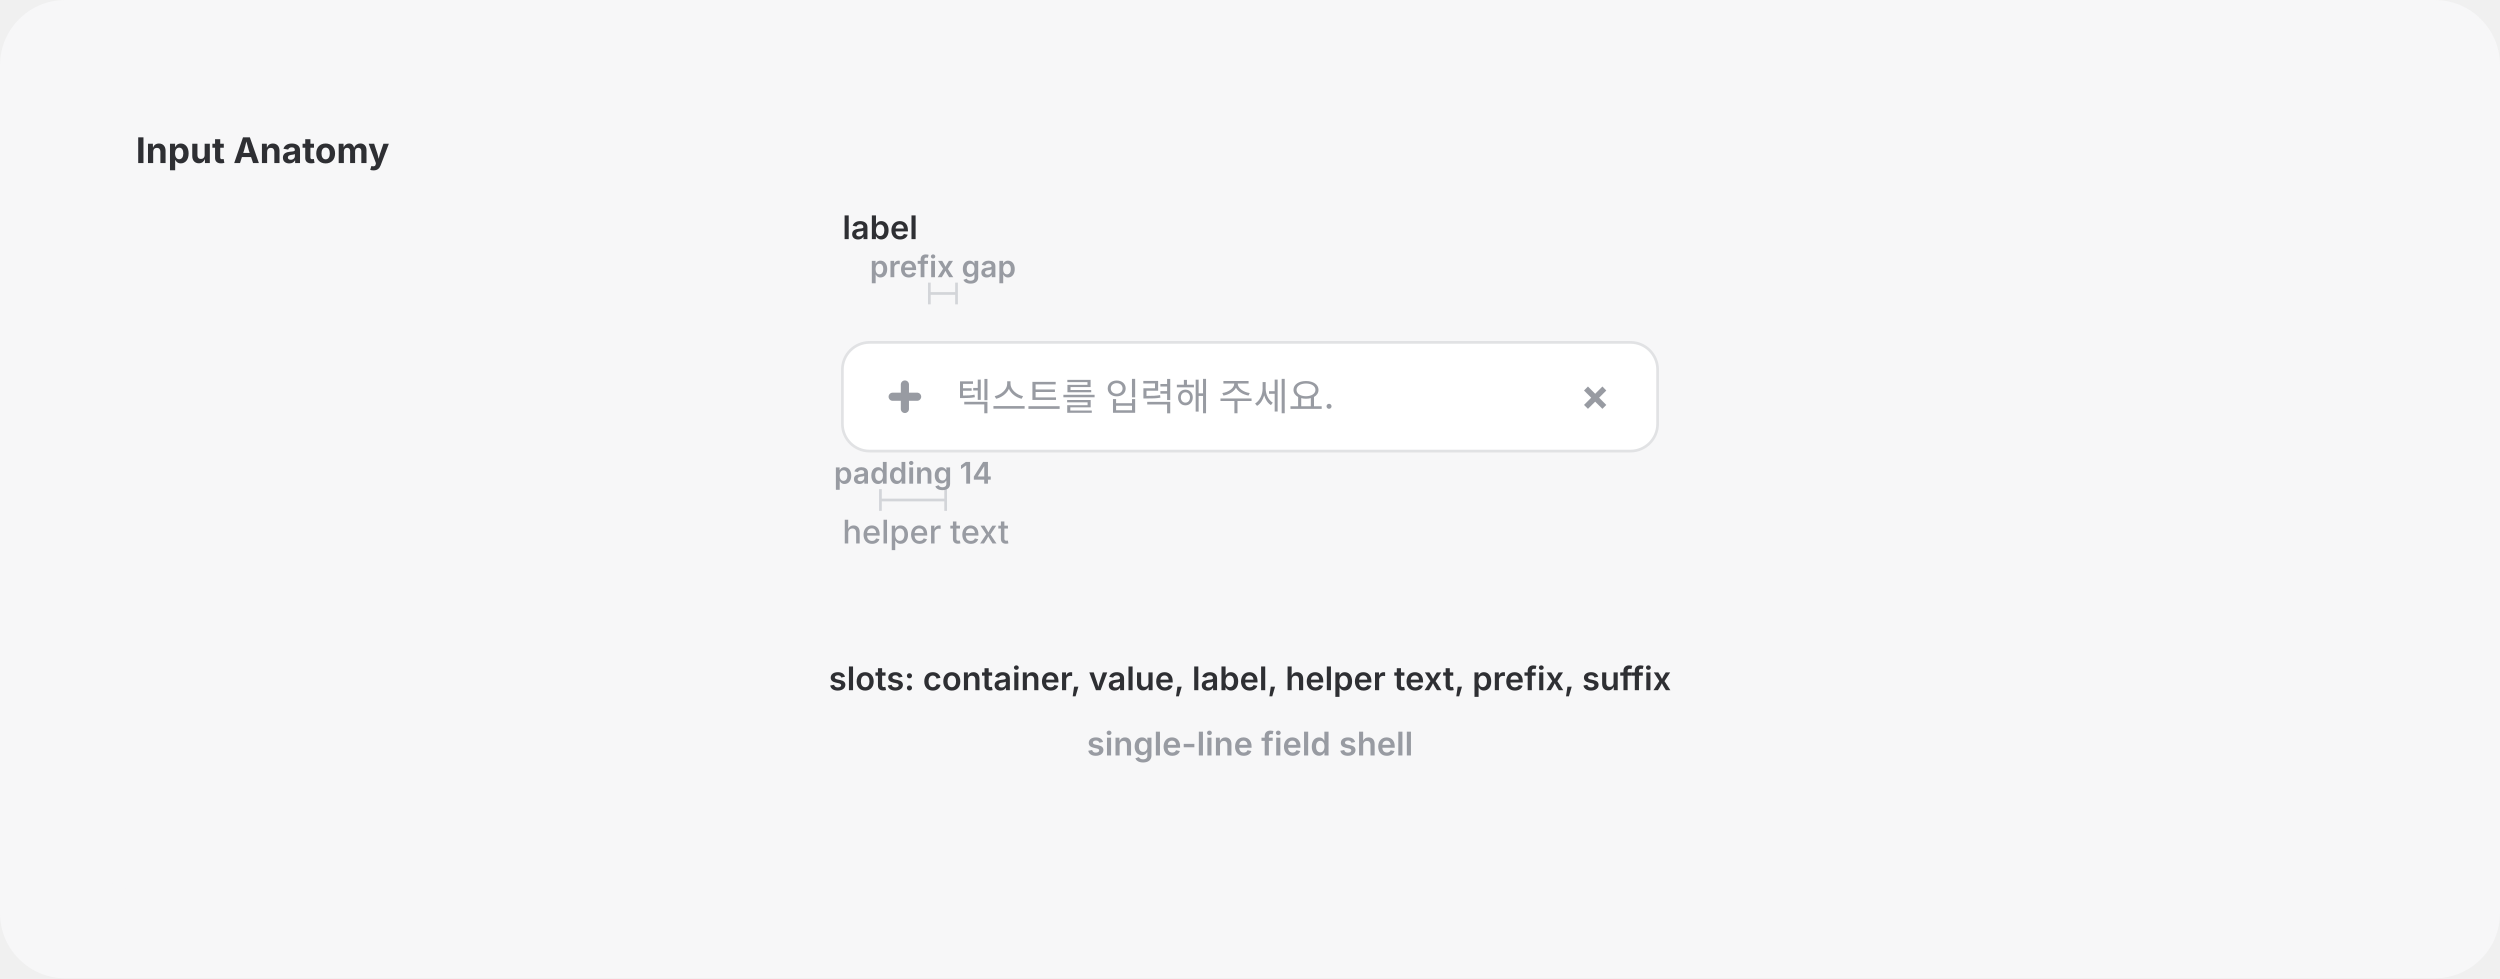
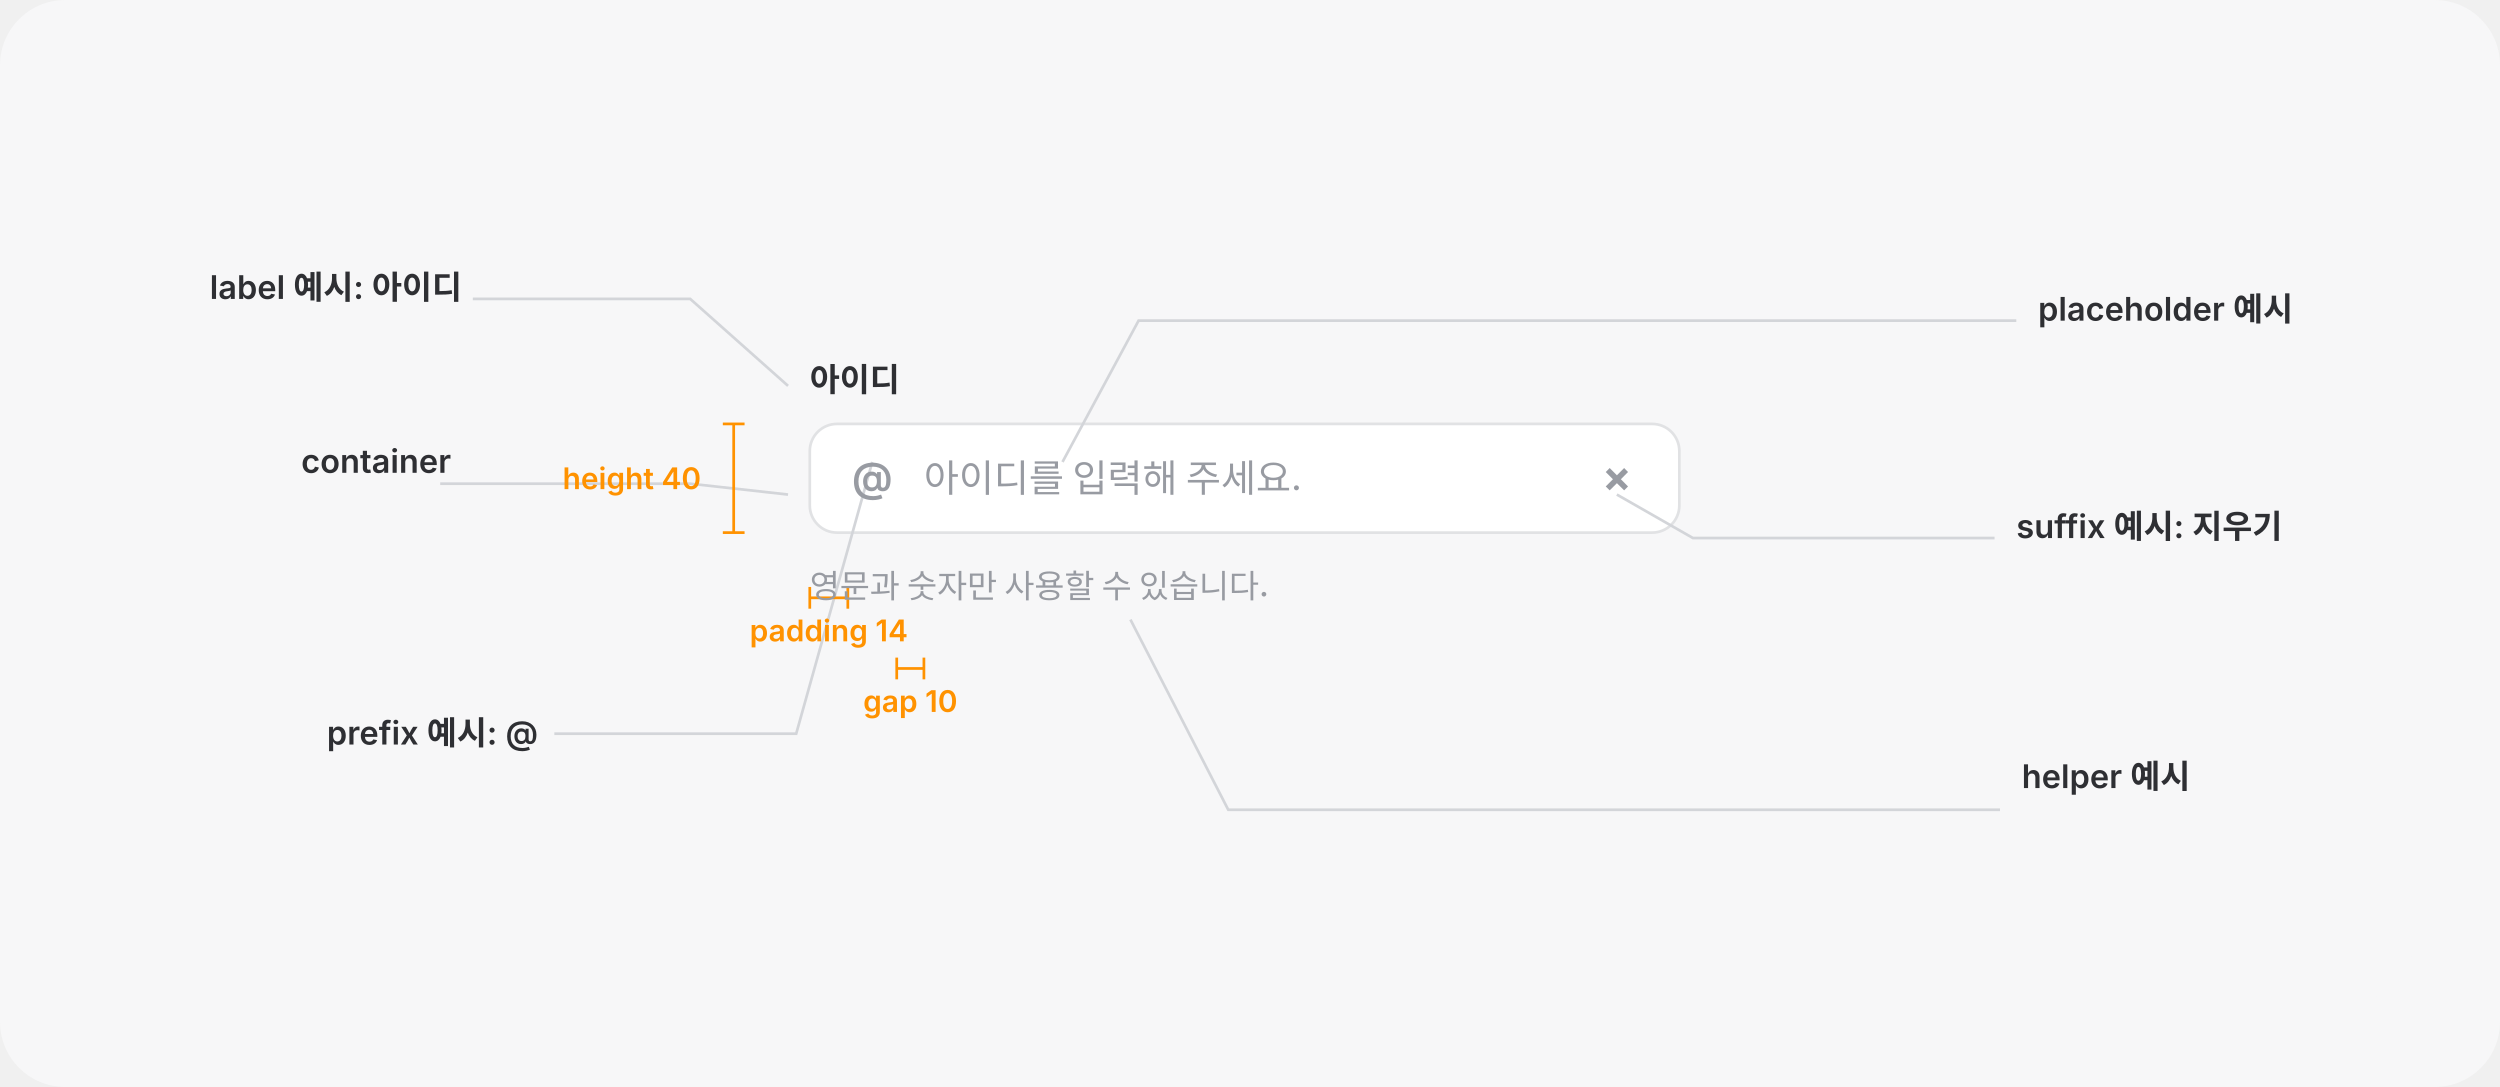
- <svg xmlns="http://www.w3.org/2000/svg" width="920" height="360" viewBox="0 0 920 360" fill="none">
-   <rect width="920" height="360" rx="24" fill="#F7F7F8" />
-   <rect x="32" y="32" width="856" height="296" rx="20" fill="#F7F7F8" stroke="transparent" stroke-width="0" />
-   <text x="50" y="60" text-anchor="start" font-family="Pretendard, Pretendard Variable, Inter, -apple-system, BlinkMacSystemFont, Segoe UI, sans-serif" font-size="13" font-weight="700" fill="#2E2F33">Input Anatomy</text>
-   <text x="310" y="88" text-anchor="start" font-family="Pretendard, Pretendard Variable, Inter, -apple-system, BlinkMacSystemFont, Segoe UI, sans-serif" font-size="12" font-weight="600" fill="#2E2F33">label</text>
-   <rect x="310" y="126" width="300" height="40" rx="10" fill="#FFFFFF" stroke="#E1E2E4" stroke-width="1" />
-   <g transform="translate(324 137)">
-     <rect x="3" y="7.5" width="12" height="3" rx="1.5" fill="#989BA2" />
-     <rect x="7.5" y="3" width="3" height="12" rx="1.5" fill="#989BA2" />
+ <svg xmlns="http://www.w3.org/2000/svg" width="920" height="400" viewBox="0 0 920 400" fill="none">
+   <rect width="920" height="400" rx="24" fill="#F7F7F8" />
+   <rect x="32" y="32" width="856" height="336" rx="20" fill="#F7F7F8" stroke="transparent" stroke-width="0" />
+   <g transform="translate(-2 30)">
+     <rect x="300" y="126" width="320" height="40" rx="10" fill="#FFFFFF" stroke="#E1E2E4" stroke-width="1" />
+     <g>
+       <path d="M 292 112 L 256 80 L 176 80" stroke="#D3D5D9" stroke-width="1" fill="none" />
+       <path d="M 292 152 L 256 148 L 164 148" stroke="#D3D5D9" stroke-width="1" fill="none" />
+       <path d="M 323 140 L 295 240 L 206 240" stroke="#D3D5D9" stroke-width="1" fill="none" />
+       <path d="M 393 140 L 421 88 L 744 88" stroke="#D3D5D9" stroke-width="1" fill="none" />
+       <path d="M 597 152 L 625 168 L 736 168" stroke="#D3D5D9" stroke-width="1" fill="none" />
+       <path d="M 418 198 L 454 268 L 738 268" stroke="#D3D5D9" stroke-width="1" fill="none" />
+       <line x1="272" y1="126" x2="272" y2="166" stroke="#FF9200" stroke-width="1" />
+       <line x1="268" y1="126" x2="276" y2="126" stroke="#FF9200" stroke-width="1" />
+       <line x1="268" y1="166" x2="276" y2="166" stroke="#FF9200" stroke-width="1" />
+       <line x1="300" y1="190" x2="314" y2="190" stroke="#FF9200" stroke-width="1" />
+       <line x1="300" y1="186" x2="300" y2="194" stroke="#FF9200" stroke-width="1" />
+       <line x1="314" y1="186" x2="314" y2="194" stroke="#FF9200" stroke-width="1" />
+       <line x1="332" y1="216" x2="342" y2="216" stroke="#FF9200" stroke-width="1" />
+       <line x1="332" y1="212" x2="332" y2="220" stroke="#FF9200" stroke-width="1" />
+       <line x1="342" y1="212" x2="342" y2="220" stroke="#FF9200" stroke-width="1" />
+     </g>
+     <g>
+       <text x="300" y="114" text-anchor="start" font-family="Pretendard, Pretendard Variable, Inter, -apple-system, BlinkMacSystemFont, Segoe UI, sans-serif" font-size="12" font-weight="600" fill="#2E2F33">아이디</text>
+       <text x="323" y="151" text-anchor="middle" font-family="Pretendard, Pretendard Variable, Inter, -apple-system, BlinkMacSystemFont, Segoe UI, sans-serif" font-size="15" font-weight="600" fill="#989BA2">@</text>
+       <text x="342" y="151" text-anchor="start" font-family="Pretendard, Pretendard Variable, Inter, -apple-system, BlinkMacSystemFont, Segoe UI, sans-serif" font-size="14" font-weight="400" fill="#989BA2">아이디를 입력해 주세요.</text>
+       <text x="597" y="151" text-anchor="middle" font-family="Pretendard, Pretendard Variable, Inter, -apple-system, BlinkMacSystemFont, Segoe UI, sans-serif" font-size="16" font-weight="700" fill="#989BA2">×</text>
+       <text x="300" y="190" text-anchor="start" font-family="Pretendard, Pretendard Variable, Inter, -apple-system, BlinkMacSystemFont, Segoe UI, sans-serif" font-size="12" font-weight="500" fill="#989BA2">영문과 숫자만 사용할 수 있습니다.</text>
+       <text x="172" y="80" text-anchor="end" font-family="Pretendard, Pretendard Variable, Inter, -apple-system, BlinkMacSystemFont, Segoe UI, sans-serif" font-size="12" font-weight="600" fill="#2E2F33">label 예시: 아이디</text>
+       <text x="168" y="144" text-anchor="end" font-family="Pretendard, Pretendard Variable, Inter, -apple-system, BlinkMacSystemFont, Segoe UI, sans-serif" font-size="12" font-weight="600" fill="#2E2F33">container</text>
+       <text x="200" y="244" text-anchor="end" font-family="Pretendard, Pretendard Variable, Inter, -apple-system, BlinkMacSystemFont, Segoe UI, sans-serif" font-size="12" font-weight="600" fill="#2E2F33">prefix 예시: @</text>
+       <text x="752" y="88" text-anchor="start" font-family="Pretendard, Pretendard Variable, Inter, -apple-system, BlinkMacSystemFont, Segoe UI, sans-serif" font-size="12" font-weight="600" fill="#2E2F33">placeholder 예시</text>
+       <text x="744" y="168" text-anchor="start" font-family="Pretendard, Pretendard Variable, Inter, -apple-system, BlinkMacSystemFont, Segoe UI, sans-serif" font-size="12" font-weight="600" fill="#2E2F33">suffix 예시: 지우기</text>
+       <text x="746" y="260" text-anchor="start" font-family="Pretendard, Pretendard Variable, Inter, -apple-system, BlinkMacSystemFont, Segoe UI, sans-serif" font-size="12" font-weight="600" fill="#2E2F33">helper 예시</text>
+       <text x="260" y="150" text-anchor="end" font-family="Pretendard, Pretendard Variable, Inter, -apple-system, BlinkMacSystemFont, Segoe UI, sans-serif" font-size="11" font-weight="600" fill="#FF9200">height 40</text>
+       <text x="307" y="206" text-anchor="middle" font-family="Pretendard, Pretendard Variable, Inter, -apple-system, BlinkMacSystemFont, Segoe UI, sans-serif" font-size="11" font-weight="600" fill="#FF9200">padding 14</text>
+       <text x="337" y="232" text-anchor="middle" font-family="Pretendard, Pretendard Variable, Inter, -apple-system, BlinkMacSystemFont, Segoe UI, sans-serif" font-size="11" font-weight="600" fill="#FF9200">gap 10</text>
+     </g>
  </g>
-   <text x="352" y="151" text-anchor="start" font-family="Pretendard, Pretendard Variable, Inter, -apple-system, BlinkMacSystemFont, Segoe UI, sans-serif" font-size="14" font-weight="400" fill="#989BA2">텍스트를 입력해 주세요.</text>
-   <text x="587" y="151" text-anchor="middle" font-family="Pretendard, Pretendard Variable, Inter, -apple-system, BlinkMacSystemFont, Segoe UI, sans-serif" font-size="16" font-weight="700" fill="#989BA2">×</text>
-   <text x="310" y="200" text-anchor="start" font-family="Pretendard, Pretendard Variable, Inter, -apple-system, BlinkMacSystemFont, Segoe UI, sans-serif" font-size="12" font-weight="500" fill="#989BA2">helper text</text>
-   <text x="460" y="254" text-anchor="middle" font-family="Pretendard, Pretendard Variable, Inter, -apple-system, BlinkMacSystemFont, Segoe UI, sans-serif" font-size="12" font-weight="600" fill="#2E2F33">slots: container, value, label, helper text, prefix, suffix</text>
-   <text x="460" y="278" text-anchor="middle" font-family="Pretendard, Pretendard Variable, Inter, -apple-system, BlinkMacSystemFont, Segoe UI, sans-serif" font-size="12" font-weight="600" fill="#989BA2">single-line field shell</text>
-   <line x1="342" y1="108" x2="352" y2="108" stroke="#D3D5D9" stroke-width="1" />
-   <line x1="342" y1="104" x2="342" y2="112" stroke="#D3D5D9" stroke-width="1" />
-   <line x1="352" y1="104" x2="352" y2="112" stroke="#D3D5D9" stroke-width="1" />
-   <text x="347" y="102" text-anchor="middle" font-family="Pretendard, Pretendard Variable, Inter, -apple-system, BlinkMacSystemFont, Segoe UI, sans-serif" font-size="11" font-weight="600" fill="#989BA2">prefix gap</text>
-   <line x1="324" y1="184" x2="348" y2="184" stroke="#D3D5D9" stroke-width="1" />
-   <line x1="324" y1="180" x2="324" y2="188" stroke="#D3D5D9" stroke-width="1" />
-   <line x1="348" y1="180" x2="348" y2="188" stroke="#D3D5D9" stroke-width="1" />
-   <text x="336" y="178" text-anchor="middle" font-family="Pretendard, Pretendard Variable, Inter, -apple-system, BlinkMacSystemFont, Segoe UI, sans-serif" font-size="11" font-weight="600" fill="#989BA2">padding 14</text>
</svg>
